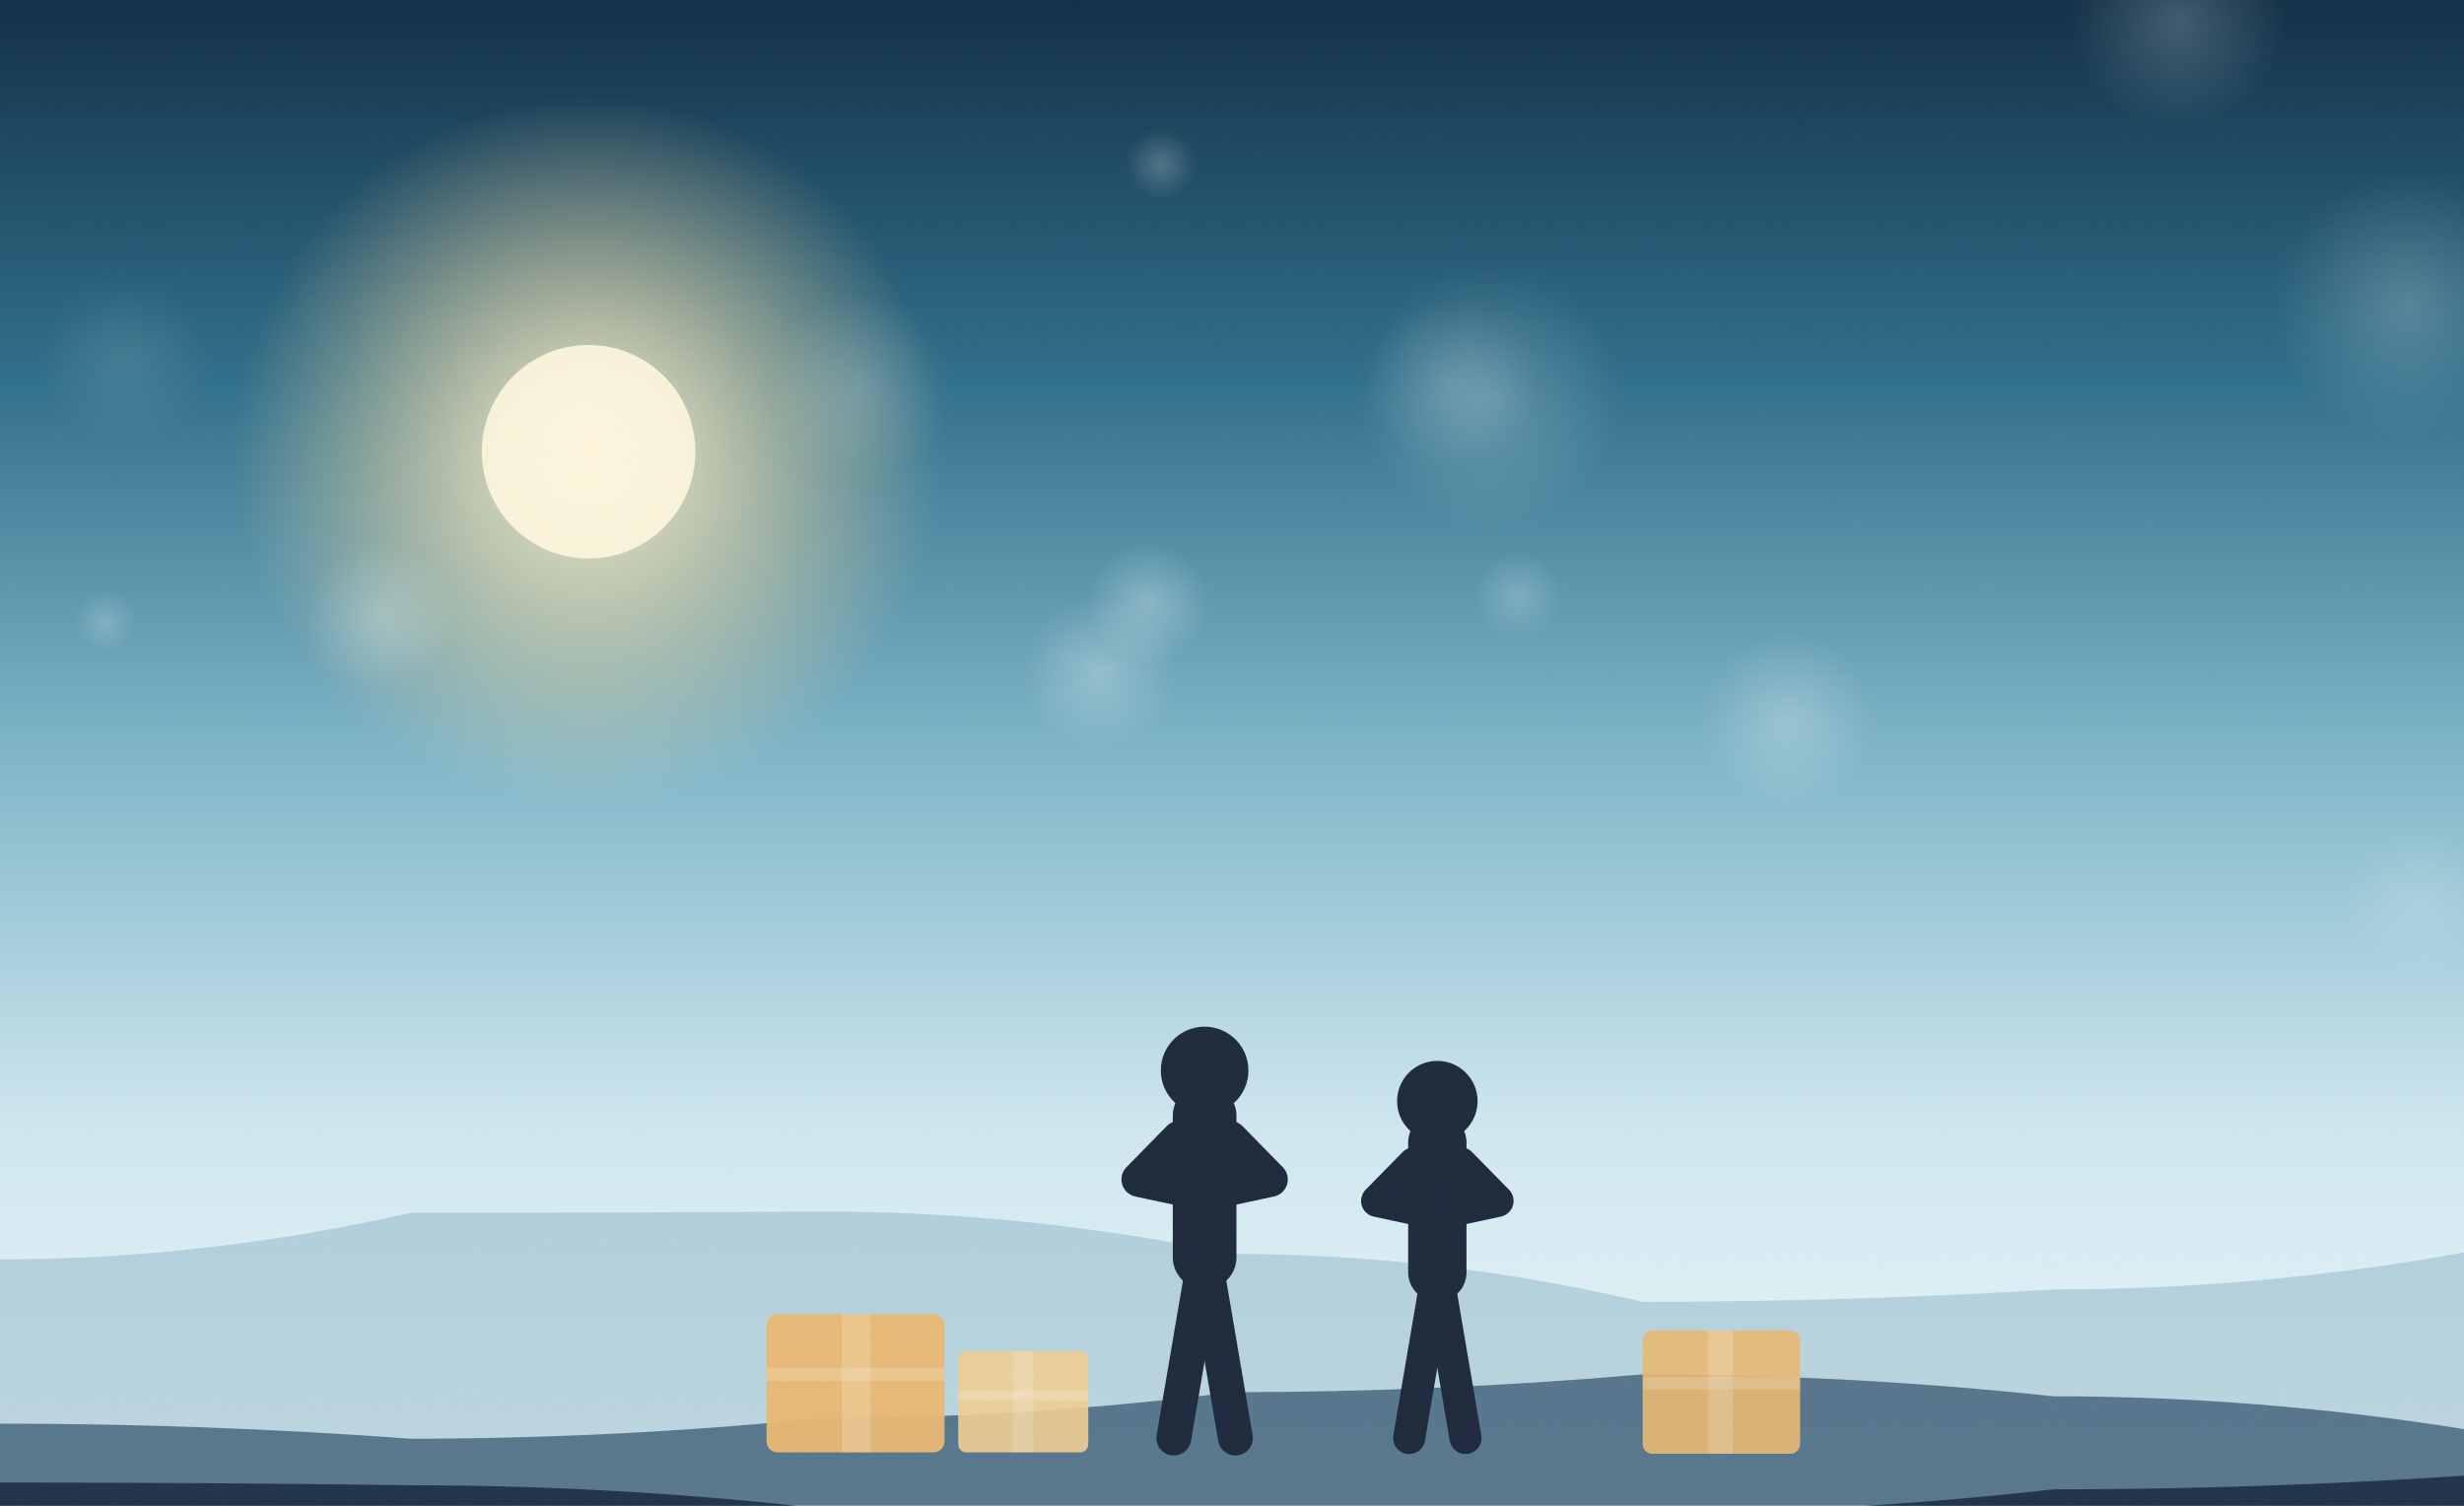
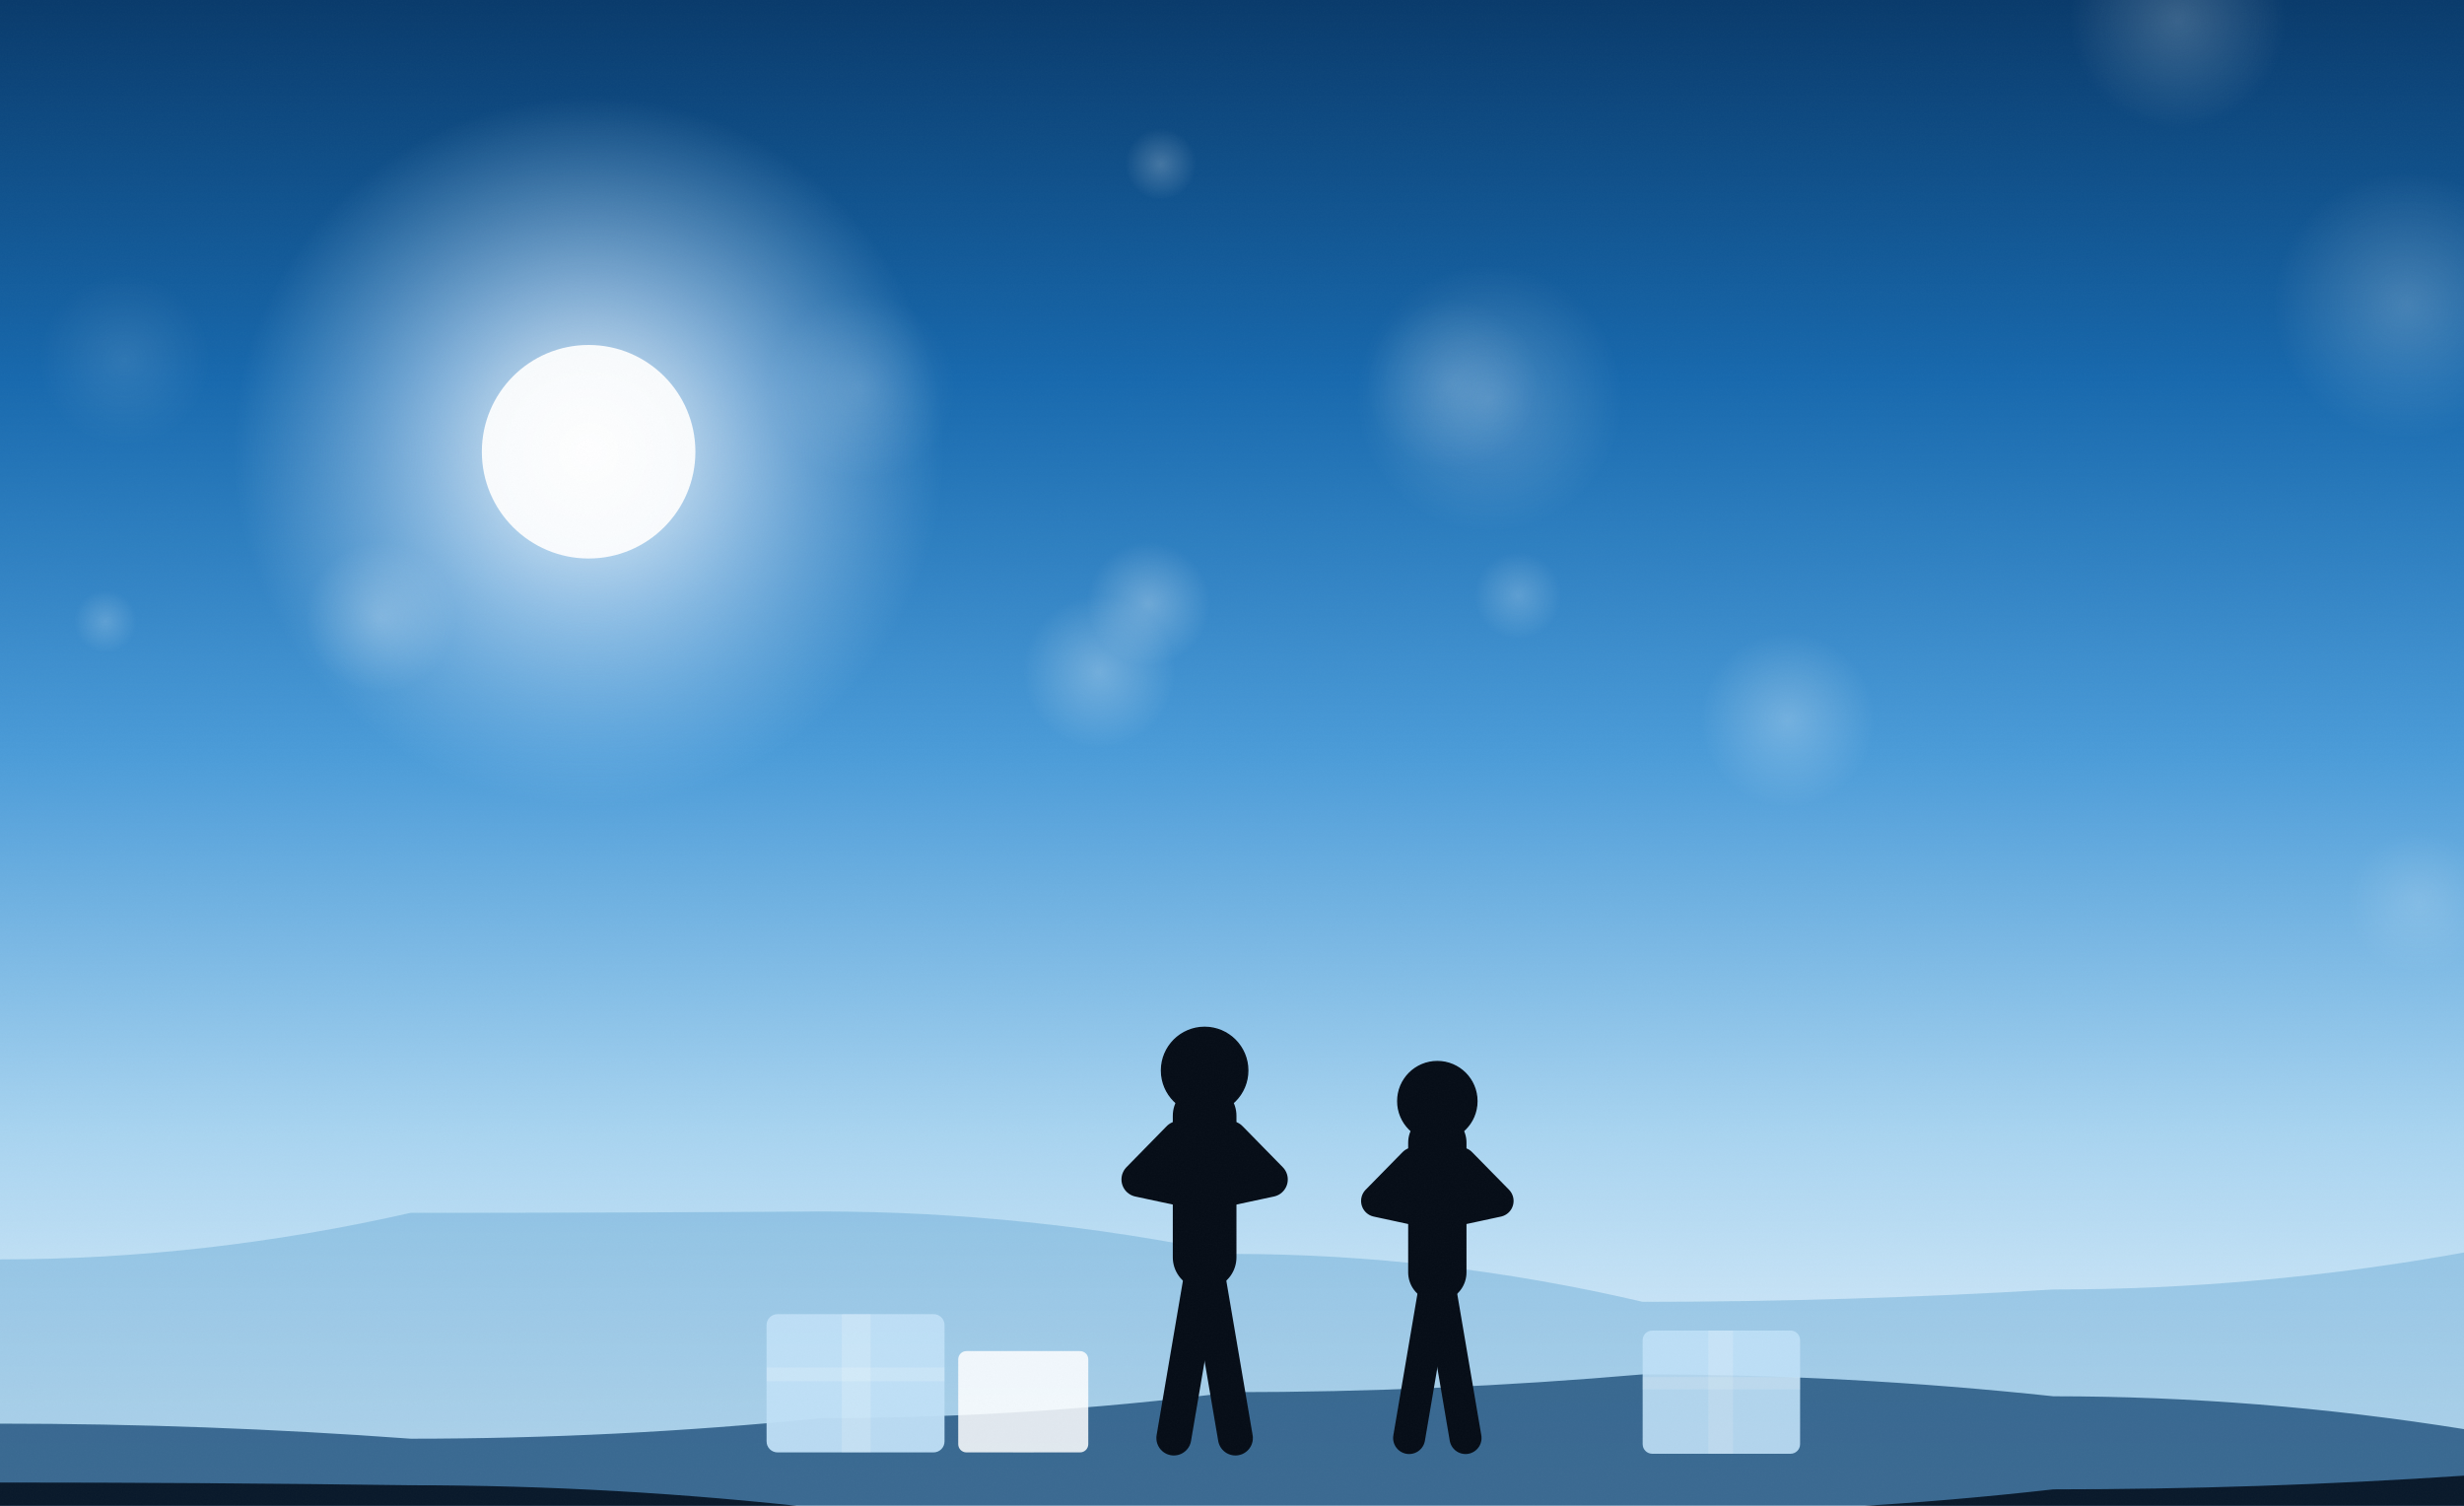
<svg xmlns="http://www.w3.org/2000/svg" viewBox="0 0 1800 1100" width="1800" height="1100" role="img" preserveAspectRatio="xMidYMid slice">
  <defs>
    <linearGradient id="hero4_sky" x1="0" y1="0" x2="0" y2="1">
-       <stop offset="0.00" stop-color="#123047" />
-       <stop offset="0.25" stop-color="#2f6f8a" />
-       <stop offset="0.50" stop-color="#7fb6c8" />
-       <stop offset="0.75" stop-color="#cfe7ef" />
-       <stop offset="1.00" stop-color="#eef8fb" />
+       <stop offset="0.00" stop-color="#083a6b" />
+       <stop offset="0.25" stop-color="#1668ad" />
+       <stop offset="0.50" stop-color="#4a9bd8" />
+       <stop offset="0.75" stop-color="#a7d3f0" />
+       <stop offset="1.00" stop-color="#eaf5fd" />
    </linearGradient>
    <radialGradient id="hero4_sun">
-       <stop offset="0" stop-color="#fff8e2" stop-opacity=".95" />
-       <stop offset=".45" stop-color="#ffe6ae" stop-opacity=".55" />
-       <stop offset="1" stop-color="#ffd591" stop-opacity="0" />
+       <stop offset="0" stop-color="#ffffff" stop-opacity=".96" />
+       <stop offset=".45" stop-color="#dceeff" stop-opacity=".55" />
+       <stop offset="1" stop-color="#b9dcf7" stop-opacity="0" />
    </radialGradient>
    <radialGradient id="hero4_bok">
      <stop offset="0" stop-color="#ffffff" stop-opacity=".55" />
      <stop offset="1" stop-color="#ffffff" stop-opacity="0" />
    </radialGradient>
    <filter id="hero4_gr" x="0" y="0" width="100%" height="100%">
      <feTurbulence type="fractalNoise" baseFrequency="0.9" numOctaves="3" stitchTiles="stitch" />
      <feColorMatrix type="saturate" values="0" />
      <feComponentTransfer>
        <feFuncA type="linear" slope="0.5" />
      </feComponentTransfer>
    </filter>
    <filter id="hero4_soft" x="-20%" y="-20%" width="140%" height="140%">
      <feGaussianBlur stdDeviation="14" />
    </filter>
  </defs>
  <rect width="1800" height="1100" fill="url(#hero4_sky)" />
  <circle cx="430" cy="330" r="260" fill="url(#hero4_sun)" />
-   <circle cx="430" cy="330" r="78" fill="#fff6dd" opacity=".9" />
+   <circle cx="430" cy="330" r="78" fill="#ffffff" opacity=".92" />
  <circle cx="77" cy="454" r="23" fill="url(#hero4_bok)" opacity="0.34" />
  <circle cx="1758" cy="223" r="97" fill="url(#hero4_bok)" opacity="0.38" />
  <circle cx="1591" cy="15" r="79" fill="url(#hero4_bok)" opacity="0.35" />
  <circle cx="1088" cy="291" r="97" fill="url(#hero4_bok)" opacity="0.39" />
  <circle cx="1306" cy="526" r="64" fill="url(#hero4_bok)" opacity="0.44" />
  <circle cx="1109" cy="435" r="32" fill="url(#hero4_bok)" opacity="0.36" />
  <circle cx="278" cy="451" r="55" fill="url(#hero4_bok)" opacity="0.42" />
  <circle cx="1061" cy="281" r="62" fill="url(#hero4_bok)" opacity="0.25" />
  <circle cx="1767" cy="659" r="52" fill="url(#hero4_bok)" opacity="0.25" />
  <circle cx="803" cy="491" r="56" fill="url(#hero4_bok)" opacity="0.48" />
  <circle cx="91" cy="263" r="62" fill="url(#hero4_bok)" opacity="0.19" />
  <circle cx="839" cy="441" r="45" fill="url(#hero4_bok)" opacity="0.50" />
  <circle cx="629" cy="283" r="68" fill="url(#hero4_bok)" opacity="0.26" />
  <circle cx="848" cy="120" r="26" fill="url(#hero4_bok)" opacity="0.40" />
-   <path d="M0,1100 L0,920 Q150,920 300,886 Q450,886 600,885 Q750,885 900,916 Q1050,916 1200,951 Q1350,951 1500,942 Q1650,942 1800,915 L1800,1100 Z" fill="#77a6b8" opacity="0.4" />
-   <path d="M0,1100 L0,1040 Q150,1040 300,1051 Q450,1051 600,1036 Q750,1036 900,1017 Q1050,1017 1200,1004 Q1350,1004 1500,1020 Q1650,1020 1800,1044 L1800,1100 Z" fill="#3f5f78" opacity="0.8" />
-   <path d="M0,1100 L0,1083 Q150,1083 300,1085 Q450,1085 600,1102 Q750,1102 900,1109 Q1050,1109 1200,1105 Q1350,1105 1500,1088 Q1650,1088 1800,1078 L1800,1100 Z" fill="#22344a" opacity="1" />
+   <path d="M0,1100 L0,920 Q150,920 300,886 Q450,886 600,885 Q750,885 900,916 Q1050,916 1200,951 Q1350,951 1500,942 Q1650,942 1800,915 L1800,1100 Z" fill="#5ba0cf" opacity="0.4" />
+   <path d="M0,1100 L0,1040 Q150,1040 300,1051 Q450,1051 600,1036 Q750,1036 900,1017 Q1050,1017 1200,1004 Q1350,1004 1500,1020 Q1650,1020 1800,1044 L1800,1100 Z" fill="#1d4f7a" opacity="0.8" />
+   <path d="M0,1100 L0,1083 Q150,1083 300,1085 Q450,1085 600,1102 Q750,1102 900,1109 Q1050,1109 1200,1105 Q1350,1105 1500,1088 Q1650,1088 1800,1078 L1800,1100 Z" fill="#08182a" opacity="1" />
  <g opacity="0.95">
-     <rect x="560" y="960" width="130" height="101" rx="8" fill="#e9b872" />
+     <rect x="560" y="960" width="130" height="101" rx="8" fill="#bfe0f7" />
    <rect x="615" y="960" width="21" height="101" fill="#ffffff" opacity=".18" />
    <rect x="560" y="999" width="130" height="10" fill="#ffffff" opacity=".18" />
  </g>
-   <g opacity="0.9">
-     <rect x="700" y="987" width="95" height="74" rx="6" fill="#f0cd93" />
+   <g opacity="0.85">
+     <rect x="700" y="987" width="95" height="74" rx="6" fill="#ffffff" />
    <rect x="740" y="987" width="15" height="74" fill="#ffffff" opacity=".18" />
    <rect x="700" y="1016" width="95" height="7" fill="#ffffff" opacity=".18" />
  </g>
-   <g fill="#1e2a3d" stroke="#1e2a3d" opacity="1.0" stroke-linecap="round" stroke-linejoin="round">
+   <g fill="#050c16" stroke="#050c16" opacity="1.0" stroke-linecap="round" stroke-linejoin="round">
    <circle cx="880.0" cy="782.0" r="31.5" />
    <line x1="880.0" y1="815.1" x2="880.0" y2="918.5" stroke-width="46.5" />
    <path d="M861.4,831.6 L832.0,861.6 L874.0,870.6" fill="none" stroke-width="25.5" />
    <path d="M898.6,831.6 L928.0,861.6 L886.0,870.6" fill="none" stroke-width="25.5" />
    <line x1="880.0" y1="918.5" x2="857.5" y2="1050.5" stroke-width="25.5" />
    <line x1="880.0" y1="918.5" x2="902.5" y2="1050.5" stroke-width="25.5" />
  </g>
-   <g fill="#1e2a3d" stroke="#1e2a3d" opacity="1.0" stroke-linecap="round" stroke-linejoin="round">
+   <g fill="#050c16" stroke="#050c16" opacity="1.0" stroke-linecap="round" stroke-linejoin="round">
    <circle cx="1050.0" cy="804.4" r="28.9" />
    <line x1="1050.0" y1="834.7" x2="1050.0" y2="929.5" stroke-width="42.6" />
    <path d="M1033.0,849.8 L1006.0,877.3 L1044.5,885.6" fill="none" stroke-width="23.4" />
    <path d="M1067.0,849.8 L1094.0,877.3 L1055.5,885.6" fill="none" stroke-width="23.4" />
    <line x1="1050.0" y1="929.5" x2="1029.4" y2="1050.5" stroke-width="23.4" />
    <line x1="1050.0" y1="929.5" x2="1070.6" y2="1050.5" stroke-width="23.4" />
  </g>
  <g opacity="0.9">
-     <rect x="1200" y="972" width="115" height="90" rx="7" fill="#e9b872" />
+     <rect x="1200" y="972" width="115" height="90" rx="7" fill="#bfe0f7" />
    <rect x="1248" y="972" width="18" height="90" fill="#ffffff" opacity=".18" />
    <rect x="1200" y="1006" width="115" height="9" fill="#ffffff" opacity=".18" />
  </g>
  <rect width="1800" height="1100" filter="url(#hero4_gr)" opacity="0.055" />
</svg>
